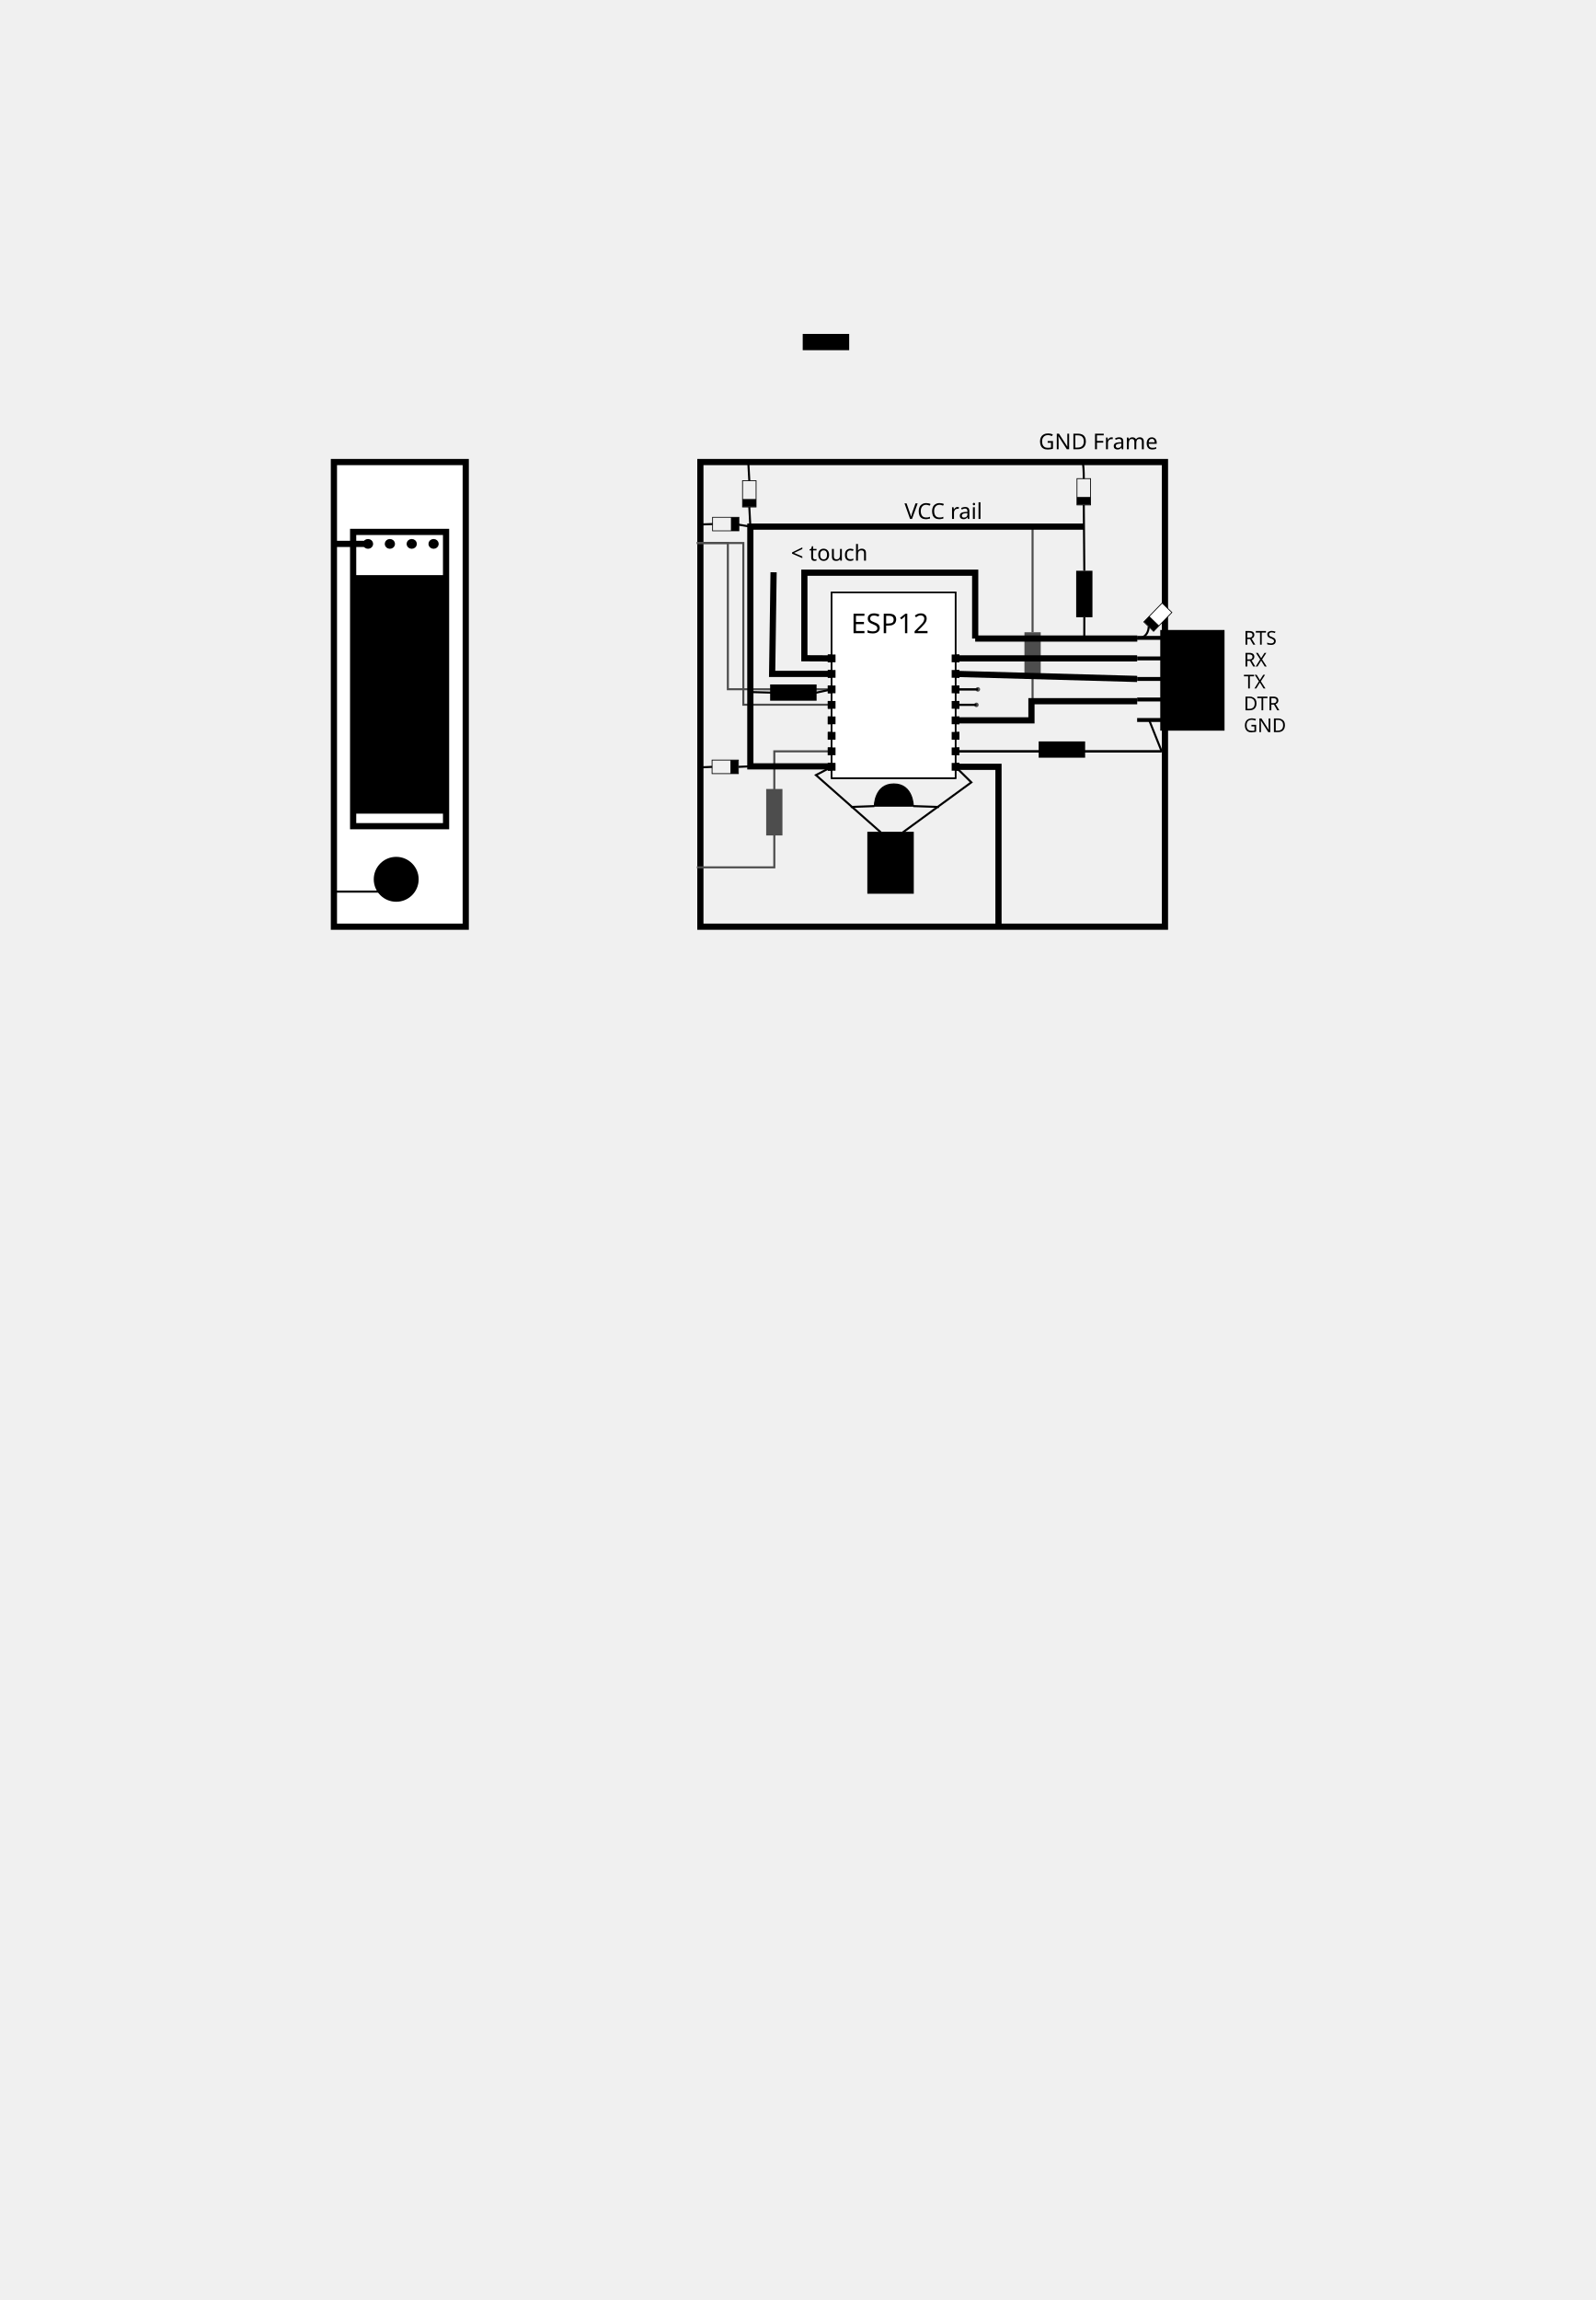
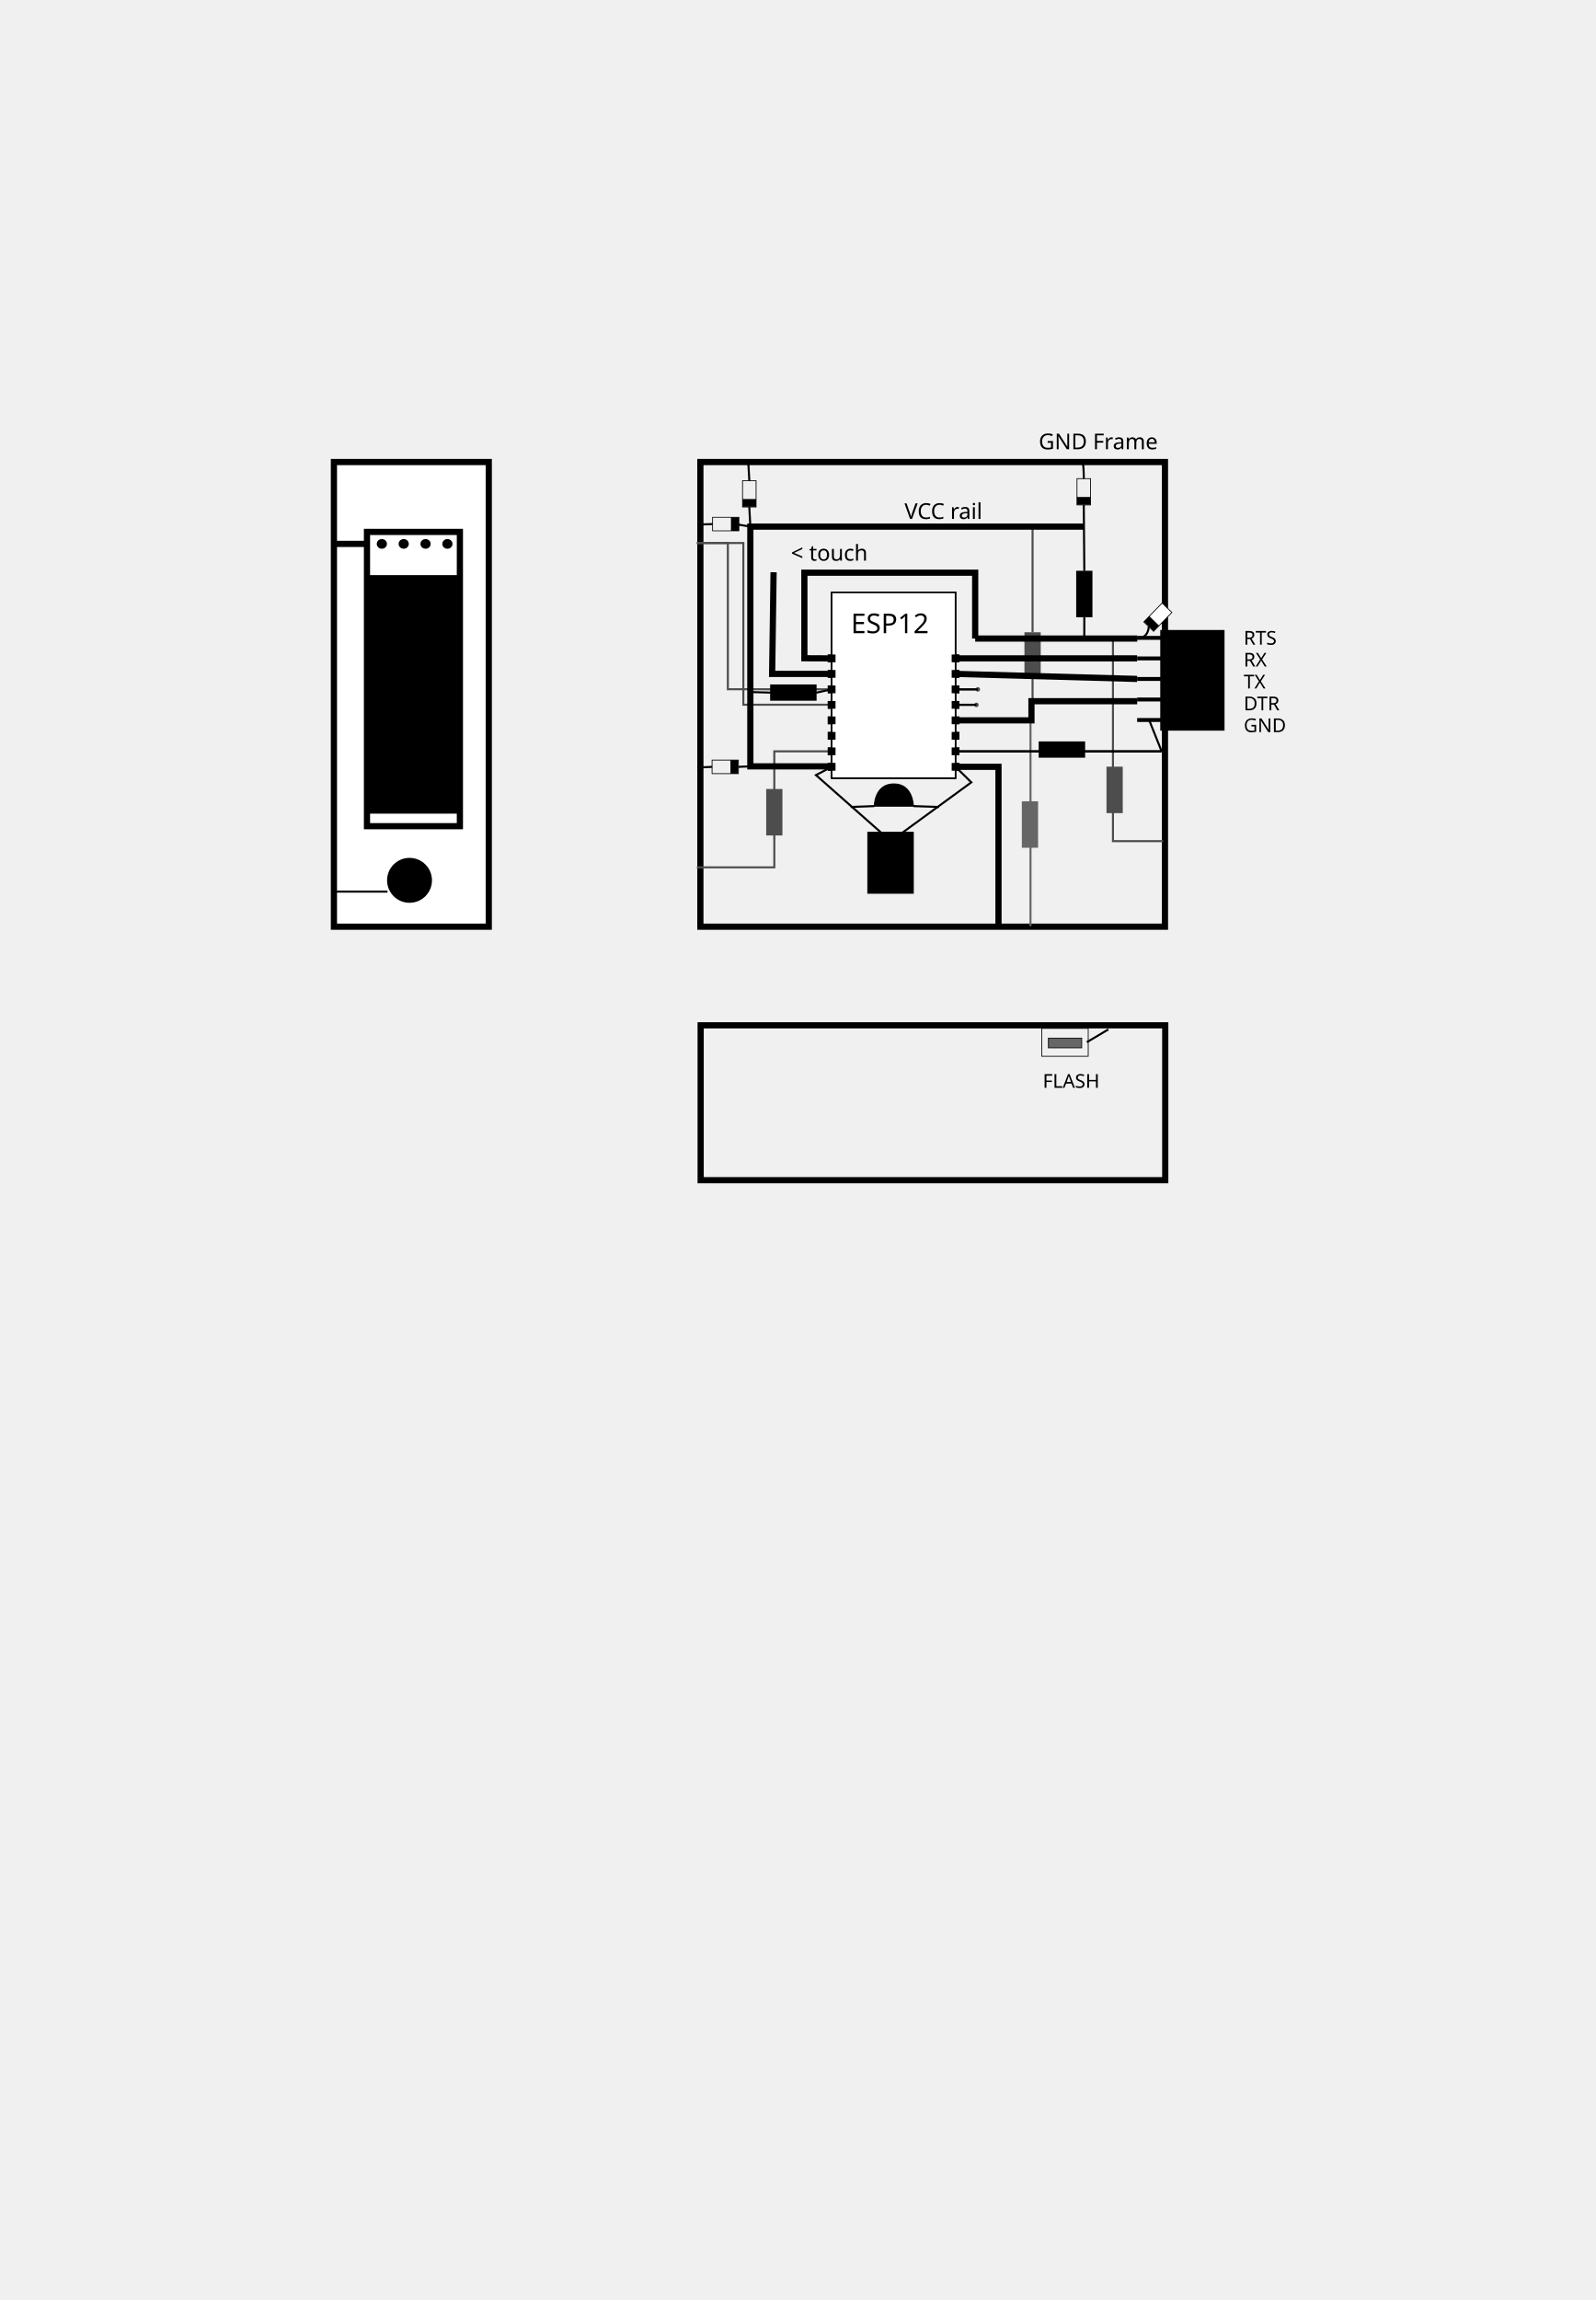
<svg xmlns="http://www.w3.org/2000/svg" width="206mm" height="297mm" viewBox="0 0 206 297" version="1.1" id="svg8">
  <defs id="defs2" />
  <g id="layer4" style="display:inline">
    <rect style="fill:none;fill-opacity:1;stroke:#000000;stroke-width:0.8;stroke-miterlimit:4;stroke-dasharray:none;stroke-opacity:1" id="rect9046" width="60" height="60" x="90.451" y="59.664" ry="0" />
    <path style="fill:none;stroke:#000000;stroke-width:0.8;stroke-linecap:butt;stroke-linejoin:miter;stroke-miterlimit:4;stroke-dasharray:none;stroke-opacity:1" d="m 123.405,99.019 h 5.546 v 0.088 20.622" id="path9177" />
    <text xml:space="preserve" style="font-style:normal;font-weight:normal;font-size:2.822px;line-height:1;font-family:sans-serif;letter-spacing:0px;word-spacing:0px;fill:#000000;fill-opacity:1;stroke:none;stroke-width:0.265" x="160.616" y="83.251" id="text9185">
      <tspan id="tspan9183" x="160.616" y="83.251" style="font-size:2.469px;line-height:1;stroke-width:0.265">RTS</tspan>
      <tspan x="160.616" y="86.073" style="font-size:2.469px;line-height:1;stroke-width:0.265" id="tspan9189">RX</tspan>
      <tspan x="160.616" y="88.896" style="font-size:2.469px;line-height:1;stroke-width:0.265" id="tspan9191">TX</tspan>
      <tspan x="160.616" y="91.718" style="font-size:2.469px;line-height:1;stroke-width:0.265" id="tspan9193">DTR</tspan>
      <tspan x="160.616" y="94.54" style="font-size:2.469px;line-height:1;stroke-width:0.265" id="tspan9195">GND</tspan>
      <tspan x="160.616" y="97.362" style="line-height:1;stroke-width:0.265" id="tspan9187" />
    </text>
  </g>
  <g id="layer5" style="display:inline">
    <rect style="display:inline;fill:#4d4d4d;fill-opacity:1;stroke:none;stroke-width:0.265;stroke-miterlimit:4;stroke-dasharray:none;stroke-opacity:1" id="rect8805-5-6-7-8" width="6" height="2.1" x="81.645" y="-134.403" transform="rotate(90)" />
    <path style="display:inline;fill:#4d4d4d;stroke:#4d4d4d;stroke-width:0.265;stroke-linecap:butt;stroke-linejoin:miter;stroke-miterlimit:4;stroke-dasharray:none;stroke-opacity:1" d="M 133.353,81.645 V 68.135" id="path9421" />
    <path style="display:inline;fill:none;stroke:#4d4d4d;stroke-width:0.265;stroke-linecap:butt;stroke-linejoin:miter;stroke-miterlimit:4;stroke-dasharray:none;stroke-opacity:1" d="M 107.405,97.019 H 99.999 L 100,112 l -10,-1e-5" id="path9460" />
    <rect style="display:inline;fill:#4d4d4d;fill-opacity:1;stroke:none;stroke-width:0.265;stroke-miterlimit:4;stroke-dasharray:none;stroke-opacity:1" id="rect8805-5-9-2" width="6" height="2.1" x="101.883" y="-101.05" transform="rotate(90)" />
    <path style="display:inline;fill:none;stroke:#4d4d4d;stroke-width:0.265;stroke-linecap:butt;stroke-linejoin:miter;stroke-miterlimit:4;stroke-dasharray:none;stroke-opacity:1" d="m 133.353,87.645 v 2.781" id="path9423" />
    <circle id="path4766" cx="126.285" cy="89.019" r="0.292" style="fill:#4d4d4d;stroke-width:0.265" />
    <circle id="path4766-3" cx="126.098" cy="91.019" r="0.292" style="display:inline;fill:#4d4d4d;stroke-width:0.265" />
    <path style="fill:none;stroke:#4d4d4d;stroke-width:0.265px;stroke-linecap:butt;stroke-linejoin:miter;stroke-opacity:1" d="M 126.285,89.019 94,89 V 70.12 h -4" id="path4787" />
    <path style="fill:none;stroke:#4d4d4d;stroke-width:0.265px;stroke-linecap:butt;stroke-linejoin:miter;stroke-opacity:1" d="M 126,91 H 96 v -20.88 h -6" id="path4789" />
+     <rect style="display:inline;fill:#666666;fill-opacity:1;stroke:none;stroke-width:0.2;stroke-miterlimit:4;stroke-dasharray:none;stroke-opacity:1" id="rect8805-5-6-6" width="6" height="2.1" x="103.471" y="-134.066" transform="rotate(90)" />
+     <rect style="display:inline;fill:#4d4d4d;fill-opacity:1;stroke:none;stroke-width:0.2;stroke-miterlimit:4;stroke-dasharray:none;stroke-opacity:1" id="rect8805-5-6-75" width="6" height="2.1" x="99" y="-145" transform="rotate(90)" />
+     <path style="fill:none;stroke:#666666;stroke-width:0.265px;stroke-linecap:butt;stroke-linejoin:miter;stroke-opacity:1" d="m 133.085,92.477 v 11.509 15.61" id="path4814" />
+     <path style="fill:none;stroke:#4d4d4d;stroke-width:0.265px;stroke-linecap:butt;stroke-linejoin:miter;stroke-opacity:1" d="m 143.735,82.291 v 26.326 h 6.482" id="path5639" />
  </g>
  <g id="layer1" style="display:inline">
    <g transform="translate(102.4046,74.49937)" style="display:inline" id="g8718-2">
      <g id="g8626-9">
        <rect id="rect3949-3" height="23.98" x="5" y="2" style="fill:none;stroke:#000000;stroke-width:0.2;stroke-miterlimit:4;stroke-dasharray:none;stroke-opacity:1" width="16" />
        <rect style="fill:#000000;fill-opacity:1;stroke:none;stroke-width:0.2;stroke-miterlimit:4;stroke-dasharray:none;stroke-opacity:1" id="rect8467-1" width="1" height="1" x="4.5" y="24.02" />
        <rect style="fill:#000000;fill-opacity:1;stroke:none;stroke-width:0.2;stroke-miterlimit:4;stroke-dasharray:none;stroke-opacity:1" id="rect8467-3-9" width="1" height="1" x="4.5" y="22.02" />
        <rect style="fill:#000000;fill-opacity:1;stroke:none;stroke-width:0.2;stroke-miterlimit:4;stroke-dasharray:none;stroke-opacity:1" id="rect8467-3-6-4" width="1" height="1" x="4.5" y="20.02" />
        <rect style="fill:#000000;fill-opacity:1;stroke:none;stroke-width:0.2;stroke-miterlimit:4;stroke-dasharray:none;stroke-opacity:1" id="rect8467-3-7-7" width="1" height="1" x="20.5" y="22.02" />
        <rect style="fill:#000000;fill-opacity:1;stroke:none;stroke-width:0.2;stroke-miterlimit:4;stroke-dasharray:none;stroke-opacity:1" id="rect8467-3-5-8" width="1" height="1" x="20.5" y="24.02" />
        <rect style="fill:#000000;fill-opacity:1;stroke:none;stroke-width:0.2;stroke-miterlimit:4;stroke-dasharray:none;stroke-opacity:1" id="rect8467-3-6-3-4" width="1" height="1" x="4.5" y="18.02" />
        <rect style="fill:#000000;fill-opacity:1;stroke:none;stroke-width:0.2;stroke-miterlimit:4;stroke-dasharray:none;stroke-opacity:1" id="rect8467-3-6-5-5" width="1" height="1" x="4.5" y="16.02" />
        <rect style="fill:#000000;fill-opacity:1;stroke:none;stroke-width:0.2;stroke-miterlimit:4;stroke-dasharray:none;stroke-opacity:1" id="rect8467-3-6-6-0" width="1" height="1" x="4.5" y="14.02" />
        <rect style="fill:#000000;fill-opacity:1;stroke:none;stroke-width:0.2;stroke-miterlimit:4;stroke-dasharray:none;stroke-opacity:1" id="rect8467-3-6-2-3" width="1" height="1" x="4.5" y="12.02" />
        <rect style="fill:#000000;fill-opacity:1;stroke:none;stroke-width:0.2;stroke-miterlimit:4;stroke-dasharray:none;stroke-opacity:1" id="rect8467-3-6-9-6" width="1" height="1" x="4.5" y="10.02" />
        <rect style="fill:#000000;fill-opacity:1;stroke:none;stroke-width:0.2;stroke-miterlimit:4;stroke-dasharray:none;stroke-opacity:1" id="rect8467-3-6-1-1" width="1" height="1" x="20.5" y="10.02" />
        <rect style="fill:#000000;fill-opacity:1;stroke:none;stroke-width:0.2;stroke-miterlimit:4;stroke-dasharray:none;stroke-opacity:1" id="rect8467-3-6-27-0" width="1" height="1" x="20.5" y="12.02" />
        <rect style="fill:#000000;fill-opacity:1;stroke:none;stroke-width:0.2;stroke-miterlimit:4;stroke-dasharray:none;stroke-opacity:1" id="rect8467-3-6-0-6" width="1" height="1" x="20.5" y="14.02" />
        <rect style="fill:#000000;fill-opacity:1;stroke:none;stroke-width:0.2;stroke-miterlimit:4;stroke-dasharray:none;stroke-opacity:1" id="rect8467-3-6-93-3" width="1" height="1" x="20.5" y="16.02" />
        <rect style="fill:#000000;fill-opacity:1;stroke:none;stroke-width:0.2;stroke-miterlimit:4;stroke-dasharray:none;stroke-opacity:1" id="rect8467-3-6-60-2" width="1" height="1" x="20.5" y="18.02" />
        <rect style="fill:#000000;fill-opacity:1;stroke:none;stroke-width:0.2;stroke-miterlimit:4;stroke-dasharray:none;stroke-opacity:1" id="rect8467-3-6-62-0" width="1" height="1" x="20.5" y="20.02" />
      </g>
      <g id="g9108">
        <rect width="16" style="fill:#ffffff;fill-opacity:1;stroke:#000000;stroke-width:0.2;stroke-miterlimit:4;stroke-dasharray:none;stroke-opacity:1" y="2" x="5" height="23.98" id="rect9074" />
        <rect y="24.02" x="4.5" height="1" width="1" id="rect9076" style="fill:#000000;fill-opacity:1;stroke:none;stroke-width:0.2;stroke-miterlimit:4;stroke-dasharray:none;stroke-opacity:1" />
        <rect y="22.02" x="4.5" height="1" width="1" id="rect9078" style="fill:#000000;fill-opacity:1;stroke:none;stroke-width:0.2;stroke-miterlimit:4;stroke-dasharray:none;stroke-opacity:1" />
        <rect y="20.02" x="4.5" height="1" width="1" id="rect9080" style="fill:#000000;fill-opacity:1;stroke:none;stroke-width:0.2;stroke-miterlimit:4;stroke-dasharray:none;stroke-opacity:1" />
        <rect y="22.02" x="20.5" height="1" width="1" id="rect9082" style="fill:#000000;fill-opacity:1;stroke:none;stroke-width:0.2;stroke-miterlimit:4;stroke-dasharray:none;stroke-opacity:1" />
        <rect y="24.02" x="20.5" height="1" width="1" id="rect9084" style="fill:#000000;fill-opacity:1;stroke:none;stroke-width:0.2;stroke-miterlimit:4;stroke-dasharray:none;stroke-opacity:1" />
        <rect y="18.02" x="4.5" height="1" width="1" id="rect9086" style="fill:#000000;fill-opacity:1;stroke:none;stroke-width:0.2;stroke-miterlimit:4;stroke-dasharray:none;stroke-opacity:1" />
        <rect y="16.02" x="4.5" height="1" width="1" id="rect9088" style="fill:#000000;fill-opacity:1;stroke:none;stroke-width:0.2;stroke-miterlimit:4;stroke-dasharray:none;stroke-opacity:1" />
        <rect y="14.02" x="4.5" height="1" width="1" id="rect9090" style="fill:#000000;fill-opacity:1;stroke:none;stroke-width:0.2;stroke-miterlimit:4;stroke-dasharray:none;stroke-opacity:1" />
        <rect y="12.02" x="4.5" height="1" width="1" id="rect9092" style="fill:#000000;fill-opacity:1;stroke:none;stroke-width:0.2;stroke-miterlimit:4;stroke-dasharray:none;stroke-opacity:1" />
        <rect y="10.02" x="4.5" height="1" width="1" id="rect9094" style="fill:#000000;fill-opacity:1;stroke:none;stroke-width:0.2;stroke-miterlimit:4;stroke-dasharray:none;stroke-opacity:1" />
        <rect y="10.02" x="20.5" height="1" width="1" id="rect9096" style="fill:#000000;fill-opacity:1;stroke:none;stroke-width:0.2;stroke-miterlimit:4;stroke-dasharray:none;stroke-opacity:1" />
        <rect y="12.02" x="20.5" height="1" width="1" id="rect9098" style="fill:#000000;fill-opacity:1;stroke:none;stroke-width:0.2;stroke-miterlimit:4;stroke-dasharray:none;stroke-opacity:1" />
        <rect y="14.02" x="20.5" height="1" width="1" id="rect9100" style="fill:#000000;fill-opacity:1;stroke:none;stroke-width:0.2;stroke-miterlimit:4;stroke-dasharray:none;stroke-opacity:1" />
        <rect y="16.02" x="20.5" height="1" width="1" id="rect9102" style="fill:#000000;fill-opacity:1;stroke:none;stroke-width:0.2;stroke-miterlimit:4;stroke-dasharray:none;stroke-opacity:1" />
        <rect y="18.02" x="20.5" height="1" width="1" id="rect9104" style="fill:#000000;fill-opacity:1;stroke:none;stroke-width:0.2;stroke-miterlimit:4;stroke-dasharray:none;stroke-opacity:1" />
        <rect y="20.02" x="20.5" height="1" width="1" id="rect9106" style="fill:#000000;fill-opacity:1;stroke:none;stroke-width:0.2;stroke-miterlimit:4;stroke-dasharray:none;stroke-opacity:1" />
      </g>
      <text id="text8696-6" y="7.265" x="7.486" style="font-style:normal;font-weight:normal;font-size:3.528px;line-height:1.25;font-family:sans-serif;letter-spacing:0px;word-spacing:0px;fill:#000000;fill-opacity:1;stroke:none;stroke-width:0.265" xml:space="preserve">
        <tspan style="stroke-width:0.265" y="7.265" x="7.486" id="tspan8694-1">ESP12</tspan>
      </text>
    </g>
    <path style="fill:none;stroke:#000000;stroke-width:0.318;stroke-linecap:butt;stroke-linejoin:miter;stroke-miterlimit:4;stroke-dasharray:none;stroke-opacity:1" d="m 123.405,97.019 c 26.617,0 26.617,0 26.617,0" id="path8903" />
-     <rect style="fill:#000000;fill-opacity:1;stroke:none;stroke-width:0.2;stroke-miterlimit:4;stroke-dasharray:none;stroke-opacity:1" id="rect8805-5-6" width="6" height="2.1" x="103.668" y="43.12" />
    <rect style="fill:#000000;fill-opacity:1;stroke:none;stroke-width:0.2;stroke-miterlimit:4;stroke-dasharray:none;stroke-opacity:1" id="rect8805-5-9" width="6" height="2.1" x="134.141" y="95.74" />
    <g id="g8875-3" transform="rotate(180,81.57193,83.17477)">
      <rect y="72" x="5" height="13" width="8.3" id="rect8827-7" style="fill:#000000;fill-opacity:1;stroke:none;stroke-width:0.2;stroke-miterlimit:4;stroke-dasharray:none;stroke-opacity:1" />
      <path id="path8834-4" d="m 13.187,73.374 h 3.1" style="fill:none;stroke:#000000;stroke-width:0.507;stroke-linecap:butt;stroke-linejoin:miter;stroke-miterlimit:4;stroke-dasharray:none;stroke-opacity:1" />
      <path id="path8834-5-5" d="m 13.187,83.982 h 3.1" style="fill:none;stroke:#000000;stroke-width:0.507;stroke-linecap:butt;stroke-linejoin:miter;stroke-miterlimit:4;stroke-dasharray:none;stroke-opacity:1" />
      <path id="path8834-54-2" d="m 13.187,76.026 h 3.1" style="fill:none;stroke:#000000;stroke-width:0.507;stroke-linecap:butt;stroke-linejoin:miter;stroke-miterlimit:4;stroke-dasharray:none;stroke-opacity:1" />
      <path id="path8834-7-5" d="m 13.187,78.678 h 3.1" style="fill:none;stroke:#000000;stroke-width:0.507;stroke-linecap:butt;stroke-linejoin:miter;stroke-miterlimit:4;stroke-dasharray:none;stroke-opacity:1" />
      <path id="path8834-6-4" d="m 13.187,81.33 h 3.1" style="fill:none;stroke:#000000;stroke-width:0.507;stroke-linecap:butt;stroke-linejoin:miter;stroke-miterlimit:4;stroke-dasharray:none;stroke-opacity:1" />
    </g>
    <path style="fill:none;stroke:#000000;stroke-width:0.8;stroke-linecap:butt;stroke-linejoin:miter;stroke-miterlimit:4;stroke-dasharray:none;stroke-opacity:1" d="m 123.405,85.019 c 23.32,0 23.452,0 23.452,0" id="path9007" />
    <path style="fill:none;stroke:#000000;stroke-width:0.265px;stroke-linecap:butt;stroke-linejoin:miter;stroke-opacity:1" d="m 123.405,87.019 c 23.452,0.652 23.452,0.652 0,0 z" id="path9009" />
    <path style="fill:none;stroke:#000000;stroke-width:0.8;stroke-linecap:butt;stroke-linejoin:miter;stroke-miterlimit:4;stroke-dasharray:none;stroke-opacity:1" d="m 123.405,87.019 c 23.452,0.652 23.452,0.652 23.452,0.652" id="path9011" />
    <g style="display:inline" id="g9019-7" transform="rotate(44.1,64.39559,222.517)">
      <rect y="59.007" x="25.268" height="3.4" width="1.75" id="rect9013-4" style="fill:#ffffff;fill-opacity:1;stroke:#000000;stroke-width:0.1;stroke-miterlimit:4;stroke-dasharray:none;stroke-opacity:1" />
      <path id="path9015-4" d="m 25.268,61.878 h 1.75 v 0" style="fill:none;stroke:#000000;stroke-width:1;stroke-linecap:butt;stroke-linejoin:miter;stroke-miterlimit:4;stroke-dasharray:none;stroke-opacity:1" />
    </g>
    <path style="fill:none;stroke:#000000;stroke-width:0.8;stroke-linecap:butt;stroke-linejoin:miter;stroke-miterlimit:4;stroke-dasharray:none;stroke-opacity:1" d="m 123.405,93.019 h 9.803 v -2.472 h 13.657" id="path9131" />
    <path style="fill:none;stroke:#000000;stroke-width:0.265px;stroke-linecap:butt;stroke-linejoin:miter;stroke-opacity:1" d="m 123.405,89.019 c 2.88,0 2.88,0 2.88,0" id="path9133" />
    <path style="fill:none;stroke:#000000;stroke-width:0.265px;stroke-linecap:butt;stroke-linejoin:miter;stroke-opacity:1" d="m 123.405,91.019 c 2.693,0 2.693,0 2.693,0" id="path9135" />
    <rect style="display:inline;fill:#000000;fill-opacity:1;stroke:none;stroke-width:0.2;stroke-miterlimit:4;stroke-dasharray:none;stroke-opacity:1" id="rect8798-3" width="6" height="8" x="112.013" y="107.408" />
    <path style="fill:none;stroke:#000000;stroke-width:0.265px;stroke-linecap:butt;stroke-linejoin:miter;stroke-opacity:1" d="m 123.405,99.019 2.038,2.005 -8.84,6.455 v 0" id="path9152" />
    <path style="fill:none;stroke:#000000;stroke-width:0.265px;stroke-linecap:butt;stroke-linejoin:miter;stroke-opacity:1" d="m 107.405,99.019 -2.027,1.07 8.372,7.39" id="path9154" />
    <path style="display:inline;fill:#000000;fill-opacity:1;stroke:#000000;stroke-width:0.142px;stroke-linecap:butt;stroke-linejoin:miter;stroke-opacity:1" d="m 112.921,104.09 c 0,0 0,-2.856 2.513,-2.856 2.513,0 2.513,2.856 2.513,2.856 z" id="path8825-0" />
    <path style="fill:none;stroke:#000000;stroke-width:0.265px;stroke-linecap:butt;stroke-linejoin:miter;stroke-opacity:1" d="m 117.947,104.09 3.334,0.115" id="path9171" />
    <path style="fill:none;stroke:#000000;stroke-width:0.265px;stroke-linecap:butt;stroke-linejoin:miter;stroke-opacity:1" d="m 112.921,104.09 -3.053,0.115" id="path9173" />
    <rect style="fill:#000000;fill-opacity:1;stroke:none;stroke-width:0.2;stroke-miterlimit:4;stroke-dasharray:none;stroke-opacity:1" id="rect8805-5-6-7" width="6" height="2.1" x="73.703" y="-141.086" transform="rotate(90)" />
    <g style="display:inline" id="g9019-6" transform="translate(113.8219,2.797926)">
      <rect y="59.007" x="25.268" height="3.4" width="1.75" id="rect9013-8" style="fill:none;fill-opacity:1;stroke:#000000;stroke-width:0.1;stroke-miterlimit:4;stroke-dasharray:none;stroke-opacity:1" />
      <path id="path9015-8" d="m 25.268,61.878 h 1.75 v 0" style="fill:none;stroke:#000000;stroke-width:1;stroke-linecap:butt;stroke-linejoin:miter;stroke-miterlimit:4;stroke-dasharray:none;stroke-opacity:1" />
    </g>
    <path style="fill:none;stroke:#000000;stroke-width:0.8;stroke-linecap:butt;stroke-linejoin:miter;stroke-miterlimit:4;stroke-dasharray:none;stroke-opacity:1" d="M 139.965,68.003 H 96.904 v 30.956 h 10.517 v 0.331" id="path9326" />
    <g style="display:inline" id="g9019-6-4" transform="rotate(-90,63.41824,30.39687)">
      <rect y="59.007" x="25.268" height="3.4" width="1.75" id="rect9013-8-3" style="fill:none;fill-opacity:1;stroke:#000000;stroke-width:0.1;stroke-miterlimit:4;stroke-dasharray:none;stroke-opacity:1" />
      <path id="path9015-8-1" d="m 25.268,61.878 h 1.75 v 0" style="fill:none;stroke:#000000;stroke-width:1;stroke-linecap:butt;stroke-linejoin:miter;stroke-miterlimit:4;stroke-dasharray:none;stroke-opacity:1" />
    </g>
    <g style="display:inline" id="g9019-6-4-4" transform="rotate(-90,79.06172,46.10651)">
      <rect y="59.007" x="25.268" height="3.4" width="1.75" id="rect9013-8-3-9" style="fill:none;fill-opacity:1;stroke:#000000;stroke-width:0.1;stroke-miterlimit:4;stroke-dasharray:none;stroke-opacity:1" />
      <path id="path9015-8-1-2" d="m 25.268,61.878 h 1.75 v 0" style="fill:none;stroke:#000000;stroke-width:1;stroke-linecap:butt;stroke-linejoin:miter;stroke-miterlimit:4;stroke-dasharray:none;stroke-opacity:1" />
    </g>
    <g style="display:inline" id="g9019-6-4-0" transform="translate(70.62865,3.062509)">
      <rect y="59.007" x="25.268" height="3.4" width="1.75" id="rect9013-8-3-6" style="fill:none;fill-opacity:1;stroke:#000000;stroke-width:0.1;stroke-miterlimit:4;stroke-dasharray:none;stroke-opacity:1" />
      <path id="path9015-8-1-8" d="m 25.268,61.878 h 1.75 v 0" style="fill:none;stroke:#000000;stroke-width:1;stroke-linecap:butt;stroke-linejoin:miter;stroke-miterlimit:4;stroke-dasharray:none;stroke-opacity:1" />
    </g>
    <path style="fill:none;stroke:#000000;stroke-width:0.265px;stroke-linecap:butt;stroke-linejoin:miter;stroke-opacity:1" d="m 140.036,73.703 -0.071,-8.498" id="path9380" />
    <path style="fill:none;stroke:#000000;stroke-width:0.265px;stroke-linecap:butt;stroke-linejoin:miter;stroke-opacity:1" d="m 139.965,61.805 c 0,-2.136 -0.198,-2.203 -0.198,-2.203" id="path9382" />
    <path style="fill:none;stroke:#000000;stroke-width:0.265px;stroke-linecap:butt;stroke-linejoin:miter;stroke-opacity:1" d="m 96.771,65.47 0.132,2.533" id="path9384" />
    <path style="fill:none;stroke:#000000;stroke-width:0.265px;stroke-linecap:butt;stroke-linejoin:miter;stroke-opacity:1" d="M 96.771,62.07 96.639,59.669" id="path9386" />
    <path style="fill:none;stroke:#000000;stroke-width:0.265px;stroke-linecap:butt;stroke-linejoin:miter;stroke-opacity:1" d="M 96.904,68.003 94.899,67.672" id="path9392" />
    <path style="fill:none;stroke:#000000;stroke-width:0.265px;stroke-linecap:butt;stroke-linejoin:miter;stroke-opacity:1" d="m 92.029,67.672 -1.872,0.066" id="path9394" />
    <path style="fill:none;stroke:#000000;stroke-width:0.265px;stroke-linecap:butt;stroke-linejoin:miter;stroke-opacity:1" d="M 96.904,98.959 95.362,99.026" id="path9396" />
    <path style="fill:none;stroke:#000000;stroke-width:0.265px;stroke-linecap:butt;stroke-linejoin:miter;stroke-opacity:1" d="m 91.962,99.026 -1.541,0.066" id="path9398" />
    <rect style="fill:#000000;fill-opacity:1;stroke:none;stroke-width:0.2;stroke-miterlimit:4;stroke-dasharray:none;stroke-opacity:1" id="rect8805-5-9-9" width="6" height="2.1" x="99.46" y="88.384" />
    <path style="fill:none;stroke:#000000;stroke-width:0.265px;stroke-linecap:butt;stroke-linejoin:miter;stroke-opacity:1" d="m 107.405,89.019 -1.945,0.415 h -6 l -2.358,-0.066" id="path9417" />
    <path style="fill:none;stroke:#000000;stroke-width:0.265px;stroke-linecap:butt;stroke-linejoin:miter;stroke-opacity:1" d="m 140.036,79.703 -0.005,2.588" id="path9419" />
    <text xml:space="preserve" style="font-style:normal;font-weight:normal;font-size:2.822px;line-height:1.25;font-family:sans-serif;letter-spacing:0px;word-spacing:0px;fill:#000000;fill-opacity:1;stroke:none;stroke-width:0.265" x="134.144" y="58.015" id="text9427">
      <tspan id="tspan9425" x="134.144" y="58.015" style="stroke-width:0.265">GND Frame</tspan>
      <tspan x="134.144" y="61.543" style="stroke-width:0.265" id="tspan9429" />
    </text>
    <text xml:space="preserve" style="font-style:normal;font-weight:normal;font-size:2.822px;line-height:1.25;font-family:sans-serif;letter-spacing:0px;word-spacing:0px;fill:#000000;fill-opacity:1;stroke:none;stroke-width:0.265" x="116.814" y="67.011" id="text9433">
      <tspan id="tspan9431" x="116.814" y="67.011" style="stroke-width:0.265">VCC rail</tspan>
    </text>
    <path style="fill:none;stroke:#000000;stroke-width:0.265px;stroke-linecap:butt;stroke-linejoin:miter;stroke-opacity:1" d="m 146.877,82.456 c 1.53,-0.089 1.471,-1.539 1.471,-1.539" id="path9435" />
    <path style="fill:none;stroke:#000000;stroke-width:0.265px;stroke-linecap:butt;stroke-linejoin:miter;stroke-opacity:1" d="m 148.407,92.975 1.614,4.044" id="path9437" />
    <path style="fill:none;stroke:#000000;stroke-width:0.8;stroke-linecap:butt;stroke-linejoin:miter;stroke-miterlimit:4;stroke-dasharray:none;stroke-opacity:1" d="M 107.405,87.019 H 99.718 L 99.905,73.897" id="path9454" />
    <text xml:space="preserve" style="font-style:normal;font-weight:normal;font-size:2.822px;line-height:1.25;font-family:sans-serif;letter-spacing:0px;word-spacing:0px;fill:#000000;fill-opacity:1;stroke:none;stroke-width:0.265" x="102.15" y="72.4" id="text9458">
      <tspan id="tspan9456" x="102.15" y="72.4" style="stroke-width:0.265">&lt; touch</tspan>
    </text>
-     <rect style="fill:#ffffff;fill-opacity:1;stroke:#000000;stroke-width:0.8;stroke-miterlimit:4;stroke-dasharray:none;stroke-opacity:1" id="rect9462" width="17.025" height="60" x="43.124" y="59.664" />
-     <g transform="rotate(90,88.14195,146.9153)" style="display:inline" id="g9509-5">
+     <rect style="fill:#ffffff;fill-opacity:1;stroke:#000000;stroke-width:0.8;stroke-miterlimit:4;stroke-dasharray:none;stroke-opacity:1" id="rect9462" width="20" height="60" x="43.124" y="59.664" />
+     <g transform="rotate(90,89.03492,147.8083)" style="display:inline" id="g9509-5">
      <rect y="177.45" x="9.916" height="12" width="38" id="rect9464-0" style="fill:#ffffff;fill-opacity:1;stroke:#000000;stroke-width:0.8;stroke-miterlimit:4;stroke-dasharray:none;stroke-opacity:1" />
      <rect y="177.921" x="15.89" height="11" width="30" id="rect9466-4" style="fill:#000000;fill-opacity:1;stroke:#000000;stroke-width:0.8;stroke-miterlimit:4;stroke-dasharray:none;stroke-opacity:1" />
      <ellipse ry="0.265" rx="0.232" cy="179.062" cx="11.46" id="path9468-8" style="fill:#000000;fill-opacity:1;stroke:#000000;stroke-width:0.8;stroke-miterlimit:4;stroke-dasharray:none;stroke-opacity:1" />
      <ellipse ry="0.265" rx="0.232" cy="181.884" cx="11.46" id="path9468-6-7" style="display:inline;fill:#000000;fill-opacity:1;stroke:#000000;stroke-width:0.8;stroke-miterlimit:4;stroke-dasharray:none;stroke-opacity:1" />
      <ellipse ry="0.265" rx="0.232" cy="184.706" cx="11.46" id="path9468-64-1" style="display:inline;fill:#000000;fill-opacity:1;stroke:#000000;stroke-width:0.8;stroke-miterlimit:4;stroke-dasharray:none;stroke-opacity:1" />
      <ellipse ry="0.265" rx="0.232" cy="187.529" cx="11.46" id="path9468-9-7" style="display:inline;fill:#000000;fill-opacity:1;stroke:#000000;stroke-width:0.8;stroke-miterlimit:4;stroke-dasharray:none;stroke-opacity:1" />
    </g>
    <path style="display:inline;fill:none;stroke:#000000;stroke-width:0.8;stroke-linecap:butt;stroke-linejoin:miter;stroke-miterlimit:4;stroke-dasharray:none;stroke-opacity:1" d="M 47.529,70.233 H 43.03" id="path9592" />
-     <circle style="display:inline;fill:#000000;fill-opacity:1;stroke:#000000;stroke-width:0.8;stroke-miterlimit:4;stroke-dasharray:none;stroke-opacity:1" id="path9588" cx="51.169" cy="113.545" r="2.5" />
+     <circle style="display:inline;fill:#000000;fill-opacity:1;stroke:#000000;stroke-width:0.8;stroke-miterlimit:4;stroke-dasharray:none;stroke-opacity:1" id="path9588" cx="52.889" cy="113.678" r="2.5" />
    <path style="fill:none;stroke:#000000;stroke-width:0.265px;stroke-linecap:butt;stroke-linejoin:miter;stroke-opacity:1" d="M 50.046,115.135 H 43.217" id="path9624" />
    <path style="display:inline;fill:none;stroke:#000000;stroke-width:0.8;stroke-linecap:butt;stroke-linejoin:miter;stroke-miterlimit:4;stroke-dasharray:none;stroke-opacity:1" d="m 107.405,85.019 -3.523,-0.017 V 73.956 h 22.06 v 8.5" id="path9179" />
    <path style="display:inline;fill:none;stroke:#000000;stroke-width:0.8;stroke-linecap:butt;stroke-linejoin:miter;stroke-miterlimit:4;stroke-dasharray:none;stroke-opacity:1" d="m 125.942,82.456 h 20.935" id="path9181" />
+     <rect style="fill:none;stroke:#000000;stroke-width:0.8;stroke-miterlimit:4;stroke-dasharray:none;stroke-opacity:1" id="rect4818" width="60" height="20" x="90.487" y="132.399" />
+     <g id="g5631" transform="translate(2.778125,2.218472)">
+       <rect y="130.577" x="131.762" height="3.6" width="6" id="rect5625" style="fill:none;stroke:#000000;stroke-width:0.1;stroke-miterlimit:4;stroke-dasharray:none;stroke-opacity:1" />
+       <rect y="131.834" x="132.622" height="1.257" width="4.299" id="rect5627" style="fill:#666666;fill-opacity:1;stroke:#000000;stroke-width:0.1;stroke-miterlimit:4;stroke-dasharray:none;stroke-opacity:1" />
+     </g>
+     <path style="fill:none;stroke:#000000;stroke-width:0.265px;stroke-linecap:butt;stroke-linejoin:miter;stroke-opacity:1" d="m 140.361,134.581 2.778,-1.654" id="path5633" />
+     <text xml:space="preserve" style="font-style:normal;font-weight:normal;font-size:2.469px;line-height:1.25;font-family:sans-serif;letter-spacing:0px;word-spacing:0px;fill:#000000;fill-opacity:1;stroke:none;stroke-width:0.265" x="134.673" y="140.468" id="text5637">
+       <tspan id="tspan5635" x="134.673" y="140.468" style="stroke-width:0.265">FLASH</tspan>
+     </text>
  </g>
  <g id="layer2" style="display:none">
    <g id="g8718">
      <g id="g8626">
        <rect id="rect3949" height="23.98" x="5" y="2" style="fill:none;stroke:#000000;stroke-width:0.2;stroke-miterlimit:4;stroke-dasharray:none;stroke-opacity:1" width="16" />
        <rect style="fill:#000000;fill-opacity:1;stroke:none;stroke-width:0.2;stroke-miterlimit:4;stroke-dasharray:none;stroke-opacity:1" id="rect8467" width="1" height="1" x="4.5" y="24.02" />
        <rect style="fill:#000000;fill-opacity:1;stroke:none;stroke-width:0.2;stroke-miterlimit:4;stroke-dasharray:none;stroke-opacity:1" id="rect8467-3" width="1" height="1" x="4.5" y="22.02" />
        <rect style="fill:#000000;fill-opacity:1;stroke:none;stroke-width:0.2;stroke-miterlimit:4;stroke-dasharray:none;stroke-opacity:1" id="rect8467-3-6" width="1" height="1" x="4.5" y="20.02" />
        <rect style="fill:#000000;fill-opacity:1;stroke:none;stroke-width:0.2;stroke-miterlimit:4;stroke-dasharray:none;stroke-opacity:1" id="rect8467-3-7" width="1" height="1" x="20.5" y="22.02" />
        <rect style="fill:#000000;fill-opacity:1;stroke:none;stroke-width:0.2;stroke-miterlimit:4;stroke-dasharray:none;stroke-opacity:1" id="rect8467-3-5" width="1" height="1" x="20.5" y="24.02" />
        <rect style="fill:#000000;fill-opacity:1;stroke:none;stroke-width:0.2;stroke-miterlimit:4;stroke-dasharray:none;stroke-opacity:1" id="rect8467-3-6-3" width="1" height="1" x="4.5" y="18.02" />
        <rect style="fill:#000000;fill-opacity:1;stroke:none;stroke-width:0.2;stroke-miterlimit:4;stroke-dasharray:none;stroke-opacity:1" id="rect8467-3-6-5" width="1" height="1" x="4.5" y="16.02" />
        <rect style="fill:#000000;fill-opacity:1;stroke:none;stroke-width:0.2;stroke-miterlimit:4;stroke-dasharray:none;stroke-opacity:1" id="rect8467-3-6-6" width="1" height="1" x="4.5" y="14.02" />
        <rect style="fill:#000000;fill-opacity:1;stroke:none;stroke-width:0.2;stroke-miterlimit:4;stroke-dasharray:none;stroke-opacity:1" id="rect8467-3-6-2" width="1" height="1" x="4.5" y="12.02" />
        <rect style="fill:#000000;fill-opacity:1;stroke:none;stroke-width:0.2;stroke-miterlimit:4;stroke-dasharray:none;stroke-opacity:1" id="rect8467-3-6-9" width="1" height="1" x="4.5" y="10.02" />
        <rect style="fill:#000000;fill-opacity:1;stroke:none;stroke-width:0.2;stroke-miterlimit:4;stroke-dasharray:none;stroke-opacity:1" id="rect8467-3-6-1" width="1" height="1" x="20.5" y="10.02" />
        <rect style="fill:#000000;fill-opacity:1;stroke:none;stroke-width:0.2;stroke-miterlimit:4;stroke-dasharray:none;stroke-opacity:1" id="rect8467-3-6-27" width="1" height="1" x="20.5" y="12.02" />
        <rect style="fill:#000000;fill-opacity:1;stroke:none;stroke-width:0.2;stroke-miterlimit:4;stroke-dasharray:none;stroke-opacity:1" id="rect8467-3-6-0" width="1" height="1" x="20.5" y="14.02" />
        <rect style="fill:#000000;fill-opacity:1;stroke:none;stroke-width:0.2;stroke-miterlimit:4;stroke-dasharray:none;stroke-opacity:1" id="rect8467-3-6-93" width="1" height="1" x="20.5" y="16.02" />
        <rect style="fill:#000000;fill-opacity:1;stroke:none;stroke-width:0.2;stroke-miterlimit:4;stroke-dasharray:none;stroke-opacity:1" id="rect8467-3-6-60" width="1" height="1" x="20.5" y="18.02" />
        <rect style="fill:#000000;fill-opacity:1;stroke:none;stroke-width:0.2;stroke-miterlimit:4;stroke-dasharray:none;stroke-opacity:1" id="rect8467-3-6-62" width="1" height="1" x="20.5" y="20.02" />
      </g>
      <text id="text8696" y="7.265" x="7.486" style="font-style:normal;font-weight:normal;font-size:3.528px;line-height:1.25;font-family:sans-serif;letter-spacing:0px;word-spacing:0px;fill:#000000;fill-opacity:1;stroke:none;stroke-width:0.265" xml:space="preserve">
        <tspan style="stroke-width:0.265" y="7.265" x="7.486" id="tspan8694">ESP12</tspan>
      </text>
    </g>
  </g>
  <g id="layer3" style="display:none">
    <rect style="fill:#000000;fill-opacity:1;stroke:none;stroke-width:0.2;stroke-miterlimit:4;stroke-dasharray:none;stroke-opacity:1" id="rect8798" width="6" height="8" x="7" y="33" />
    <rect style="fill:#000000;fill-opacity:1;stroke:none;stroke-width:0.2;stroke-miterlimit:4;stroke-dasharray:none;stroke-opacity:1" id="rect8800" width="2.1" height="6" x="8.95" y="44" />
    <path style="fill:#000000;fill-opacity:1;stroke:#000000;stroke-width:0.142px;stroke-linecap:butt;stroke-linejoin:miter;stroke-opacity:1" d="m 13.084,62.229 c 0,0 0,2.856 -2.513,2.856 -2.513,0 -2.513,-2.856 -2.513,-2.856 z" id="path8825" />
    <rect style="fill:#000000;fill-opacity:1;stroke:none;stroke-width:0.2;stroke-miterlimit:4;stroke-dasharray:none;stroke-opacity:1" id="rect8805-5" width="6" height="2.1" x="12.478" y="49.623" />
    <g id="g8875" transform="rotate(180,18.81555,59.49323)">
      <rect y="72" x="5" height="13" width="8.3" id="rect8827" style="fill:#000000;fill-opacity:1;stroke:none;stroke-width:0.2;stroke-miterlimit:4;stroke-dasharray:none;stroke-opacity:1" />
      <path id="path8834" d="m 13.187,73.374 h 3.1" style="fill:none;stroke:#000000;stroke-width:0.507;stroke-linecap:butt;stroke-linejoin:miter;stroke-miterlimit:4;stroke-dasharray:none;stroke-opacity:1" />
      <path id="path8834-5" d="m 13.187,83.982 h 3.1" style="fill:none;stroke:#000000;stroke-width:0.507;stroke-linecap:butt;stroke-linejoin:miter;stroke-miterlimit:4;stroke-dasharray:none;stroke-opacity:1" />
      <path id="path8834-54" d="m 13.187,76.026 h 3.1" style="fill:none;stroke:#000000;stroke-width:0.507;stroke-linecap:butt;stroke-linejoin:miter;stroke-miterlimit:4;stroke-dasharray:none;stroke-opacity:1" />
      <path id="path8834-7" d="m 13.187,78.678 h 3.1" style="fill:none;stroke:#000000;stroke-width:0.507;stroke-linecap:butt;stroke-linejoin:miter;stroke-miterlimit:4;stroke-dasharray:none;stroke-opacity:1" />
      <path id="path8834-6" d="m 13.187,81.33 h 3.1" style="fill:none;stroke:#000000;stroke-width:0.507;stroke-linecap:butt;stroke-linejoin:miter;stroke-miterlimit:4;stroke-dasharray:none;stroke-opacity:1" />
    </g>
    <g id="g9019" transform="translate(-14.59292,-3.554685)">
      <rect y="59.007" x="25.268" height="3.4" width="1.75" id="rect9013" style="fill:none;fill-opacity:1;stroke:#000000;stroke-width:0.1;stroke-miterlimit:4;stroke-dasharray:none;stroke-opacity:1" />
      <path id="path9015" d="m 25.268,61.878 h 1.75 v 0" style="fill:none;stroke:#000000;stroke-width:1;stroke-linecap:butt;stroke-linejoin:miter;stroke-miterlimit:4;stroke-dasharray:none;stroke-opacity:1" />
    </g>
    <g id="g9509" transform="translate(3.175,-37.04167)">
      <rect y="177.45" x="9.916" height="12" width="38" id="rect9464" style="fill:#ffffff;fill-opacity:1;stroke:#000000;stroke-width:0.8;stroke-miterlimit:4;stroke-dasharray:none;stroke-opacity:1" />
      <rect y="177.921" x="15.89" height="11" width="30" id="rect9466" style="fill:#000000;fill-opacity:1;stroke:#000000;stroke-width:0.8;stroke-miterlimit:4;stroke-dasharray:none;stroke-opacity:1" />
      <ellipse ry="0.265" rx="0.232" cy="179.062" cx="11.46" id="path9468" style="fill:#000000;fill-opacity:1;stroke:#000000;stroke-width:0.8;stroke-miterlimit:4;stroke-dasharray:none;stroke-opacity:1" />
      <ellipse ry="0.265" rx="0.232" cy="181.884" cx="11.46" id="path9468-6" style="display:inline;fill:#000000;fill-opacity:1;stroke:#000000;stroke-width:0.8;stroke-miterlimit:4;stroke-dasharray:none;stroke-opacity:1" />
      <ellipse ry="0.265" rx="0.232" cy="184.706" cx="11.46" id="path9468-64" style="display:inline;fill:#000000;fill-opacity:1;stroke:#000000;stroke-width:0.8;stroke-miterlimit:4;stroke-dasharray:none;stroke-opacity:1" />
      <ellipse ry="0.265" rx="0.232" cy="187.529" cx="11.46" id="path9468-9" style="display:inline;fill:#000000;fill-opacity:1;stroke:#000000;stroke-width:0.8;stroke-miterlimit:4;stroke-dasharray:none;stroke-opacity:1" />
    </g>
    <text xml:space="preserve" style="font-style:normal;font-weight:normal;font-size:2.822px;line-height:1.25;font-family:sans-serif;letter-spacing:0px;word-spacing:0px;fill:#000000;fill-opacity:1;stroke:none;stroke-width:0.265" x="4.875" y="141.57" id="text9546">
      <tspan id="tspan9544" x="4.875" y="141.57" style="stroke-width:0.265">SDA</tspan>
      <tspan x="4.875" y="145.098" style="stroke-width:0.265" id="tspan9548">SCL</tspan>
      <tspan x="4.875" y="148.625" style="stroke-width:0.265" id="tspan9550">VCC</tspan>
      <tspan x="4.875" y="152.153" style="stroke-width:0.265" id="tspan9552">GND</tspan>
      <tspan x="4.875" y="155.681" style="stroke-width:0.265" id="tspan9554" />
    </text>
  </g>
</svg>
